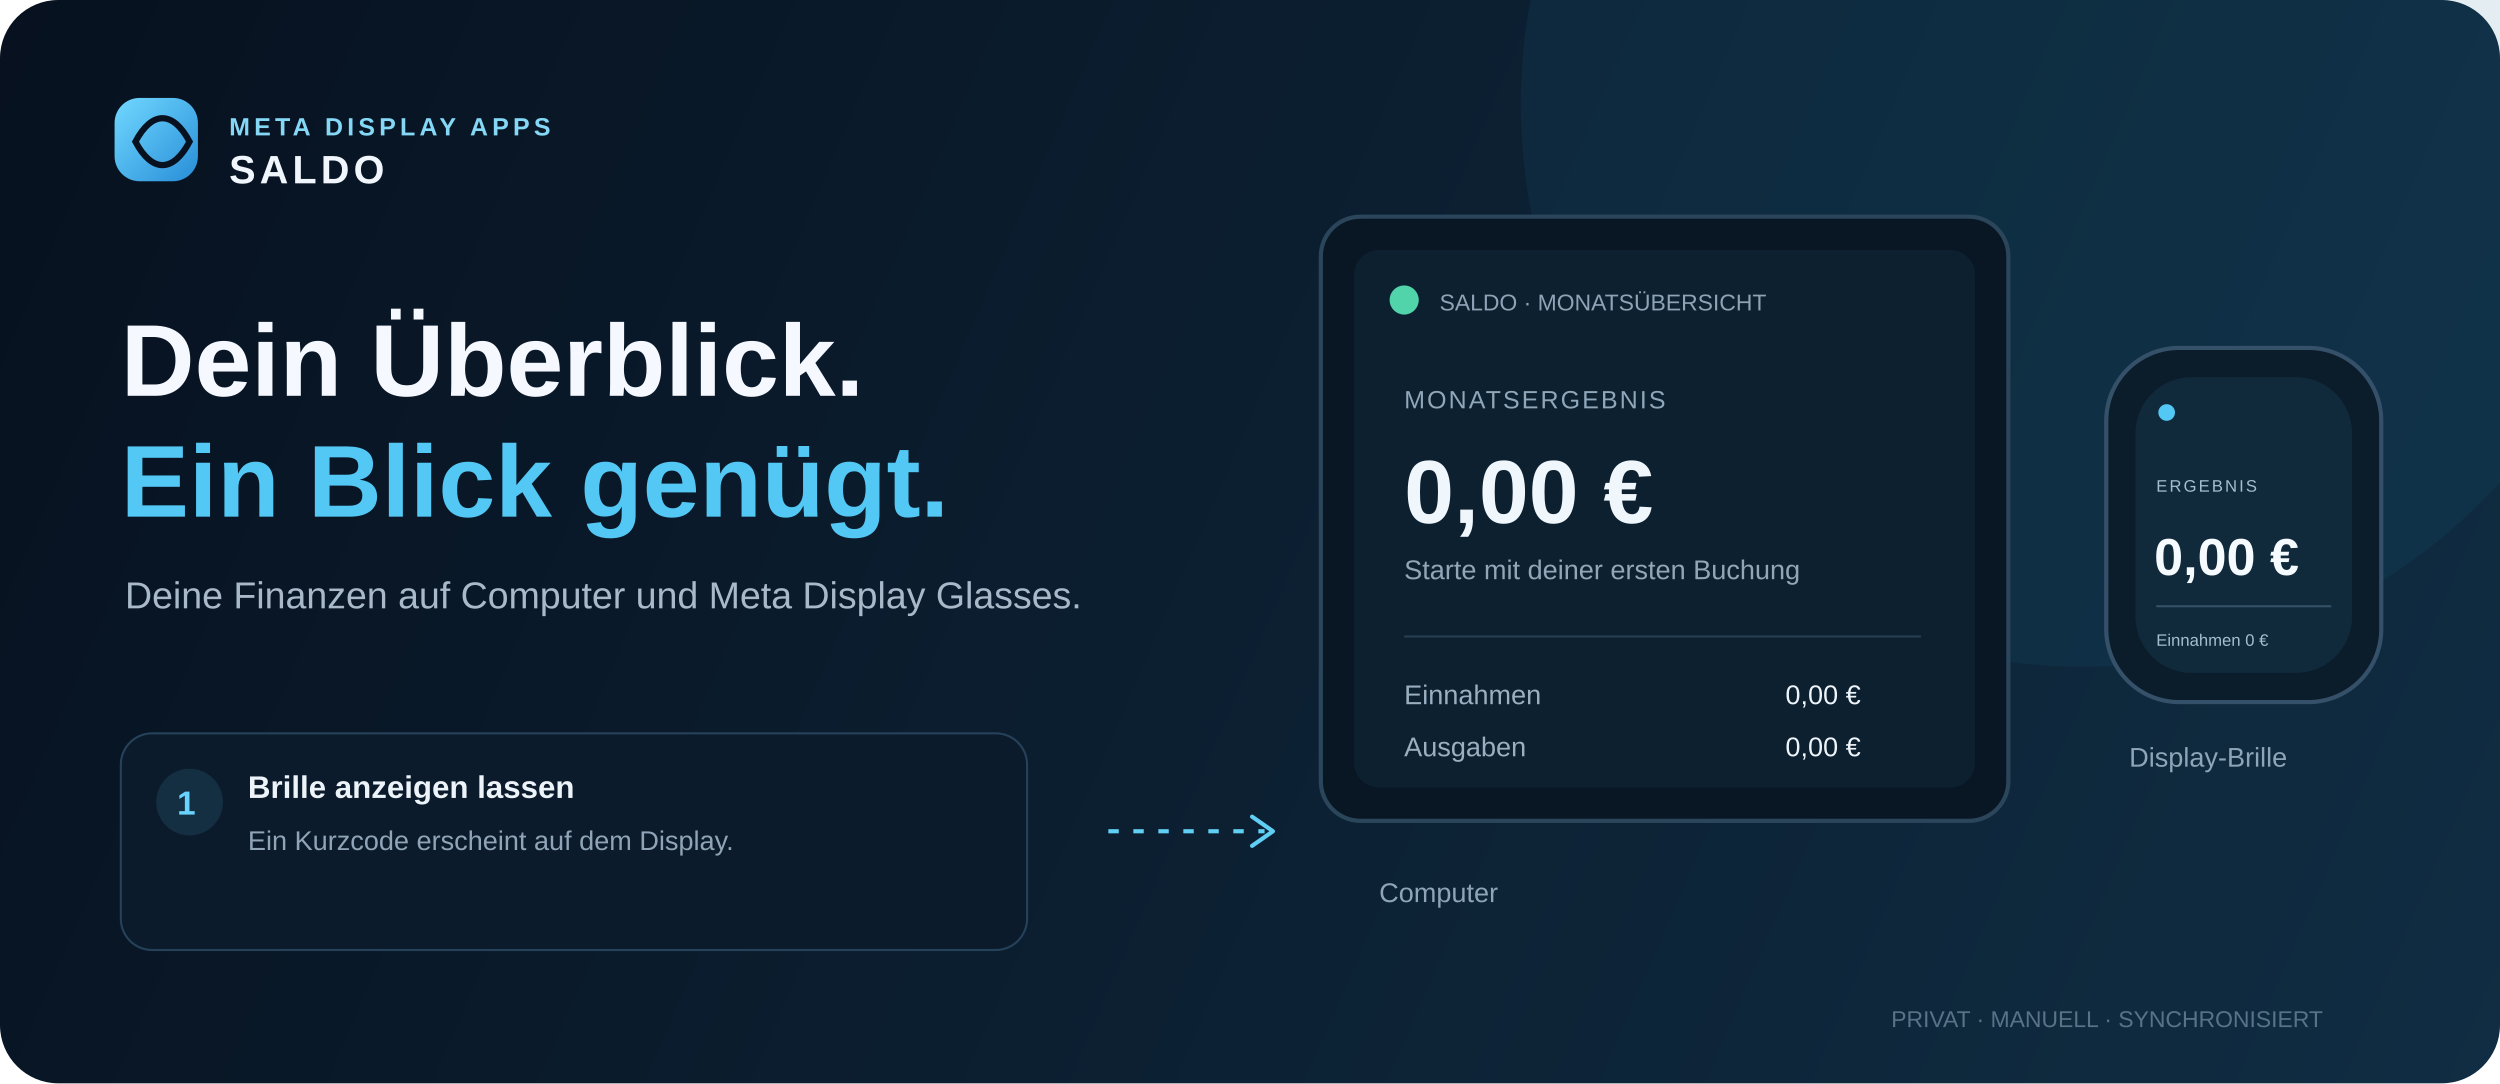
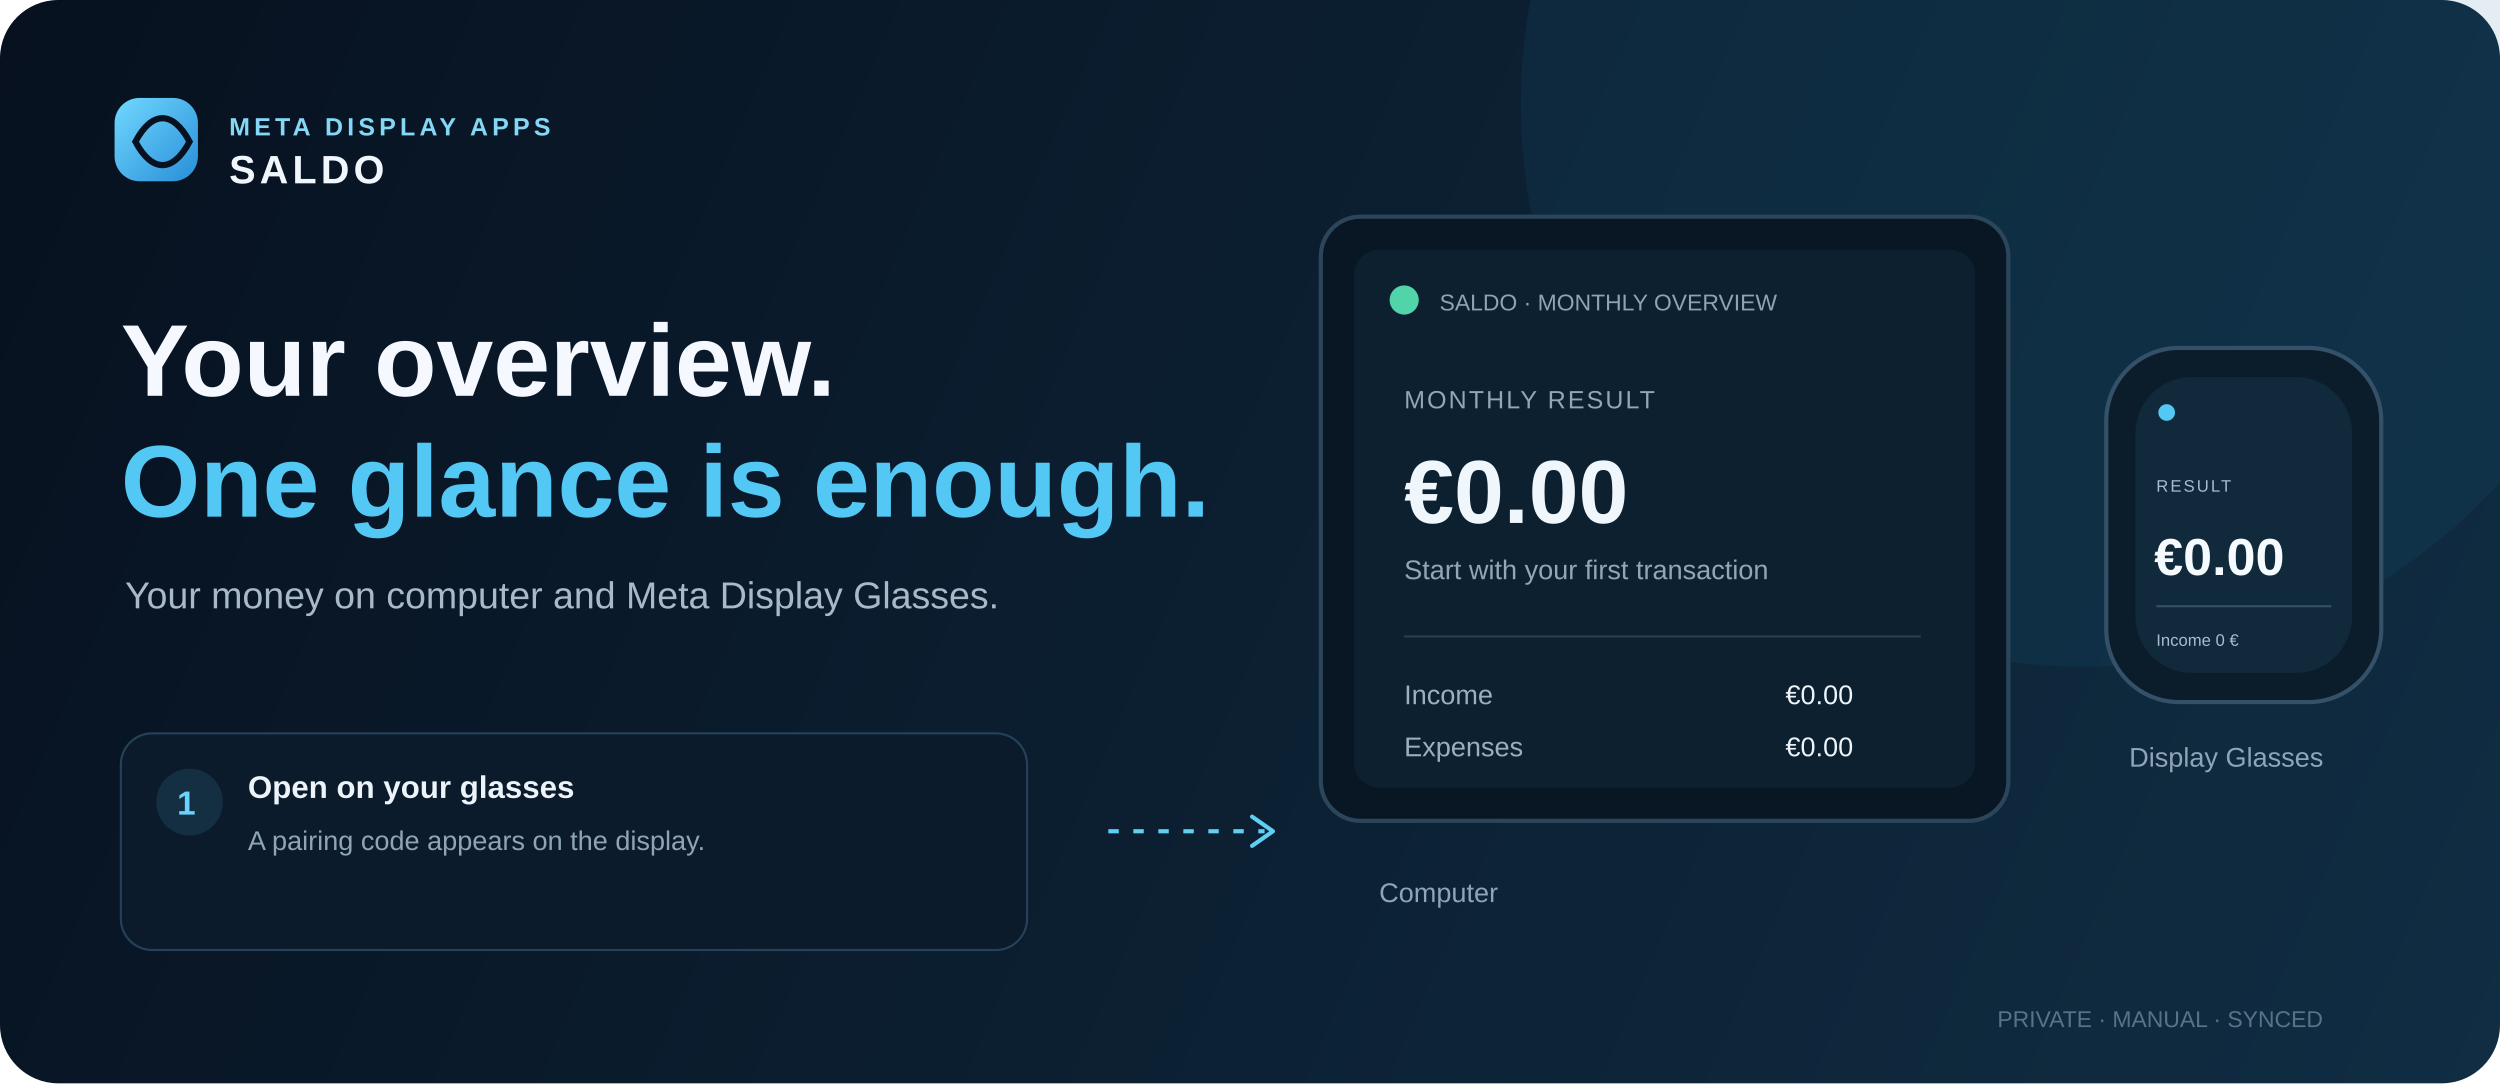
<svg xmlns="http://www.w3.org/2000/svg" width="1200" height="520" viewBox="0 0 1200 520" fill="none">
  <defs>
    <linearGradient id="bg" x1="0" y1="0" x2="1200" y2="520" gradientUnits="userSpaceOnUse">
      <stop stop-color="#07111F" />
      <stop offset="1" stop-color="#102D43" />
    </linearGradient>
    <linearGradient id="cyan" x1="0" y1="0" x2="1" y2="1">
      <stop stop-color="#71D8FF" />
      <stop offset="1" stop-color="#288ED8" />
    </linearGradient>
  </defs>
  <rect width="1200" height="520" rx="28" fill="url(#bg)" />
  <circle cx="1000" cy="50" r="270" fill="#1E6D8F" fill-opacity=".12" />
  <rect x="55" y="47" width="40" height="40" rx="12" fill="url(#cyan)" />
  <path d="M65 68c8-15 18-15 26 0-8 15-18 15-26 0Z" stroke="#07111F" stroke-width="3" />
  <text x="110" y="65" fill="#84D8F5" font-family="Arial,sans-serif" font-size="12" font-weight="700" letter-spacing="2">META DISPLAY APPS</text>
  <text x="110" y="88" fill="#F0F6FC" font-family="Arial,sans-serif" font-size="19" font-weight="700" letter-spacing="2">SALDO</text>
-   <text x="58" y="190" fill="#F5F8FF" font-family="Arial,sans-serif" font-size="49" font-weight="700">Dein Überblick.</text>
-   <text x="58" y="248" fill="#53C8F5" font-family="Arial,sans-serif" font-size="49" font-weight="700">Ein Blick genügt.</text>
-   <text x="60" y="292" fill="#A9B9C9" font-family="Arial,sans-serif" font-size="18">Deine Finanzen auf Computer und Meta Display Glasses.</text>
+   <text x="58" y="190" fill="#F5F8FF" font-family="Arial,sans-serif" font-size="49" font-weight="700">Your overview.</text>
+   <text x="58" y="248" fill="#53C8F5" font-family="Arial,sans-serif" font-size="49" font-weight="700">One glance is enough.</text>
+   <text x="60" y="292" fill="#A9B9C9" font-family="Arial,sans-serif" font-size="18">Your money on computer and Meta Display Glasses.</text>
  <rect x="58" y="352" width="435" height="104" rx="15" fill="#0B1B2B" stroke="#25425A" />
  <circle cx="91" cy="385" r="16" fill="#142F42" />
  <text x="85" y="391" fill="#69D3FF" font-family="Arial,sans-serif" font-size="16" font-weight="700">1</text>
-   <text x="119" y="383" fill="#EDF4F9" font-family="Arial,sans-serif" font-size="15" font-weight="700">Brille anzeigen lassen</text>
-   <text x="119" y="408" fill="#8FA5B7" font-family="Arial,sans-serif" font-size="13">Ein Kurzcode erscheint auf dem Display.</text>
+   <text x="119" y="383" fill="#EDF4F9" font-family="Arial,sans-serif" font-size="15" font-weight="700">Open on your glasses</text>
+   <text x="119" y="408" fill="#8FA5B7" font-family="Arial,sans-serif" font-size="13">A pairing code appears on the display.</text>
  <circle cx="91" cy="433" r="0" fill="#142F42" />
  <path d="M532 399h75" stroke="#60CFF4" stroke-width="2" stroke-dasharray="5 7" />
  <path d="m601 392 10 7-10 7" stroke="#60CFF4" stroke-width="2" stroke-linecap="round" stroke-linejoin="round" />
  <rect x="634" y="104" width="330" height="290" rx="19" fill="#091725" stroke="#2B465B" stroke-width="2" />
  <rect x="650" y="120" width="298" height="258" rx="12" fill="#0D2030" />
  <circle cx="674" cy="144" r="7" fill="#52D4AB" />
-   <text x="691" y="149" fill="#8EA4B6" font-family="Arial,sans-serif" font-size="11">SALDO · MONATSÜBERSICHT</text>
-   <text x="674" y="196" fill="#8FA7B9" font-family="Arial,sans-serif" font-size="12" letter-spacing="1">MONATSERGEBNIS</text>
-   <text x="674" y="251" fill="#F0F7FC" font-family="Arial,sans-serif" font-size="43" font-weight="700">0,00 €</text>
-   <text x="674" y="278" fill="#91A7B8" font-family="Arial,sans-serif" font-size="13">Starte mit deiner ersten Buchung</text>
+   <text x="691" y="149" fill="#8EA4B6" font-family="Arial,sans-serif" font-size="11">SALDO · MONTHLY OVERVIEW</text>
+   <text x="674" y="196" fill="#8FA7B9" font-family="Arial,sans-serif" font-size="12" letter-spacing="1">MONTHLY RESULT</text>
+   <text x="674" y="251" fill="#F0F7FC" font-family="Arial,sans-serif" font-size="43" font-weight="700">€0.00</text>
+   <text x="674" y="278" fill="#91A7B8" font-family="Arial,sans-serif" font-size="13">Start with your first transaction</text>
  <rect x="674" y="305" width="248" height="1" fill="#263F52" />
-   <text x="674" y="338" fill="#9AB0C1" font-family="Arial,sans-serif" font-size="13">Einnahmen</text>
-   <text x="857" y="338" fill="#EEF5FA" font-family="Arial,sans-serif" font-size="13">0,00 €</text>
-   <text x="674" y="363" fill="#9AB0C1" font-family="Arial,sans-serif" font-size="13">Ausgaben</text>
-   <text x="857" y="363" fill="#EEF5FA" font-family="Arial,sans-serif" font-size="13">0,00 €</text>
+   <text x="674" y="338" fill="#9AB0C1" font-family="Arial,sans-serif" font-size="13">Income</text>
+   <text x="857" y="338" fill="#EEF5FA" font-family="Arial,sans-serif" font-size="13">€0.00</text>
+   <text x="674" y="363" fill="#9AB0C1" font-family="Arial,sans-serif" font-size="13">Expenses</text>
+   <text x="857" y="363" fill="#EEF5FA" font-family="Arial,sans-serif" font-size="13">€0.00</text>
  <rect x="1011" y="167" width="132" height="170" rx="35" fill="#0B1C2B" stroke="#355169" stroke-width="2" />
  <rect x="1025" y="181" width="104" height="142" rx="27" fill="#10293B" />
  <circle cx="1040" cy="198" r="4" fill="#53C8F5" />
-   <text x="1035" y="236" fill="#A7BED0" font-family="Arial,sans-serif" font-size="8" letter-spacing="1">ERGEBNIS</text>
-   <text x="1034" y="276" fill="#F5FAFF" font-family="Arial,sans-serif" font-size="25" font-weight="700">0,00 €</text>
+   <text x="1035" y="236" fill="#A7BED0" font-family="Arial,sans-serif" font-size="8" letter-spacing="1">RESULT</text>
+   <text x="1034" y="276" fill="#F5FAFF" font-family="Arial,sans-serif" font-size="25" font-weight="700">€0.00</text>
  <path d="M1035 291h84" stroke="#365165" />
-   <text x="1035" y="310" fill="#A6BDCF" font-family="Arial,sans-serif" font-size="8">Einnahmen 0 €</text>
+   <text x="1035" y="310" fill="#A6BDCF" font-family="Arial,sans-serif" font-size="8">Income 0 €</text>
  <text x="662" y="433" fill="#8EA5B7" font-family="Arial,sans-serif" font-size="13">Computer</text>
-   <text x="1022" y="368" fill="#8EA5B7" font-family="Arial,sans-serif" font-size="13">Display-Brille</text>
-   <text x="1115" y="493" fill="#587388" font-family="Arial,sans-serif" font-size="11" text-anchor="end">PRIVAT · MANUELL · SYNCHRONISIERT</text>
+   <text x="1022" y="368" fill="#8EA5B7" font-family="Arial,sans-serif" font-size="13">Display Glasses</text>
+   <text x="1115" y="493" fill="#587388" font-family="Arial,sans-serif" font-size="11" text-anchor="end">PRIVATE · MANUAL · SYNCED</text>
</svg>
